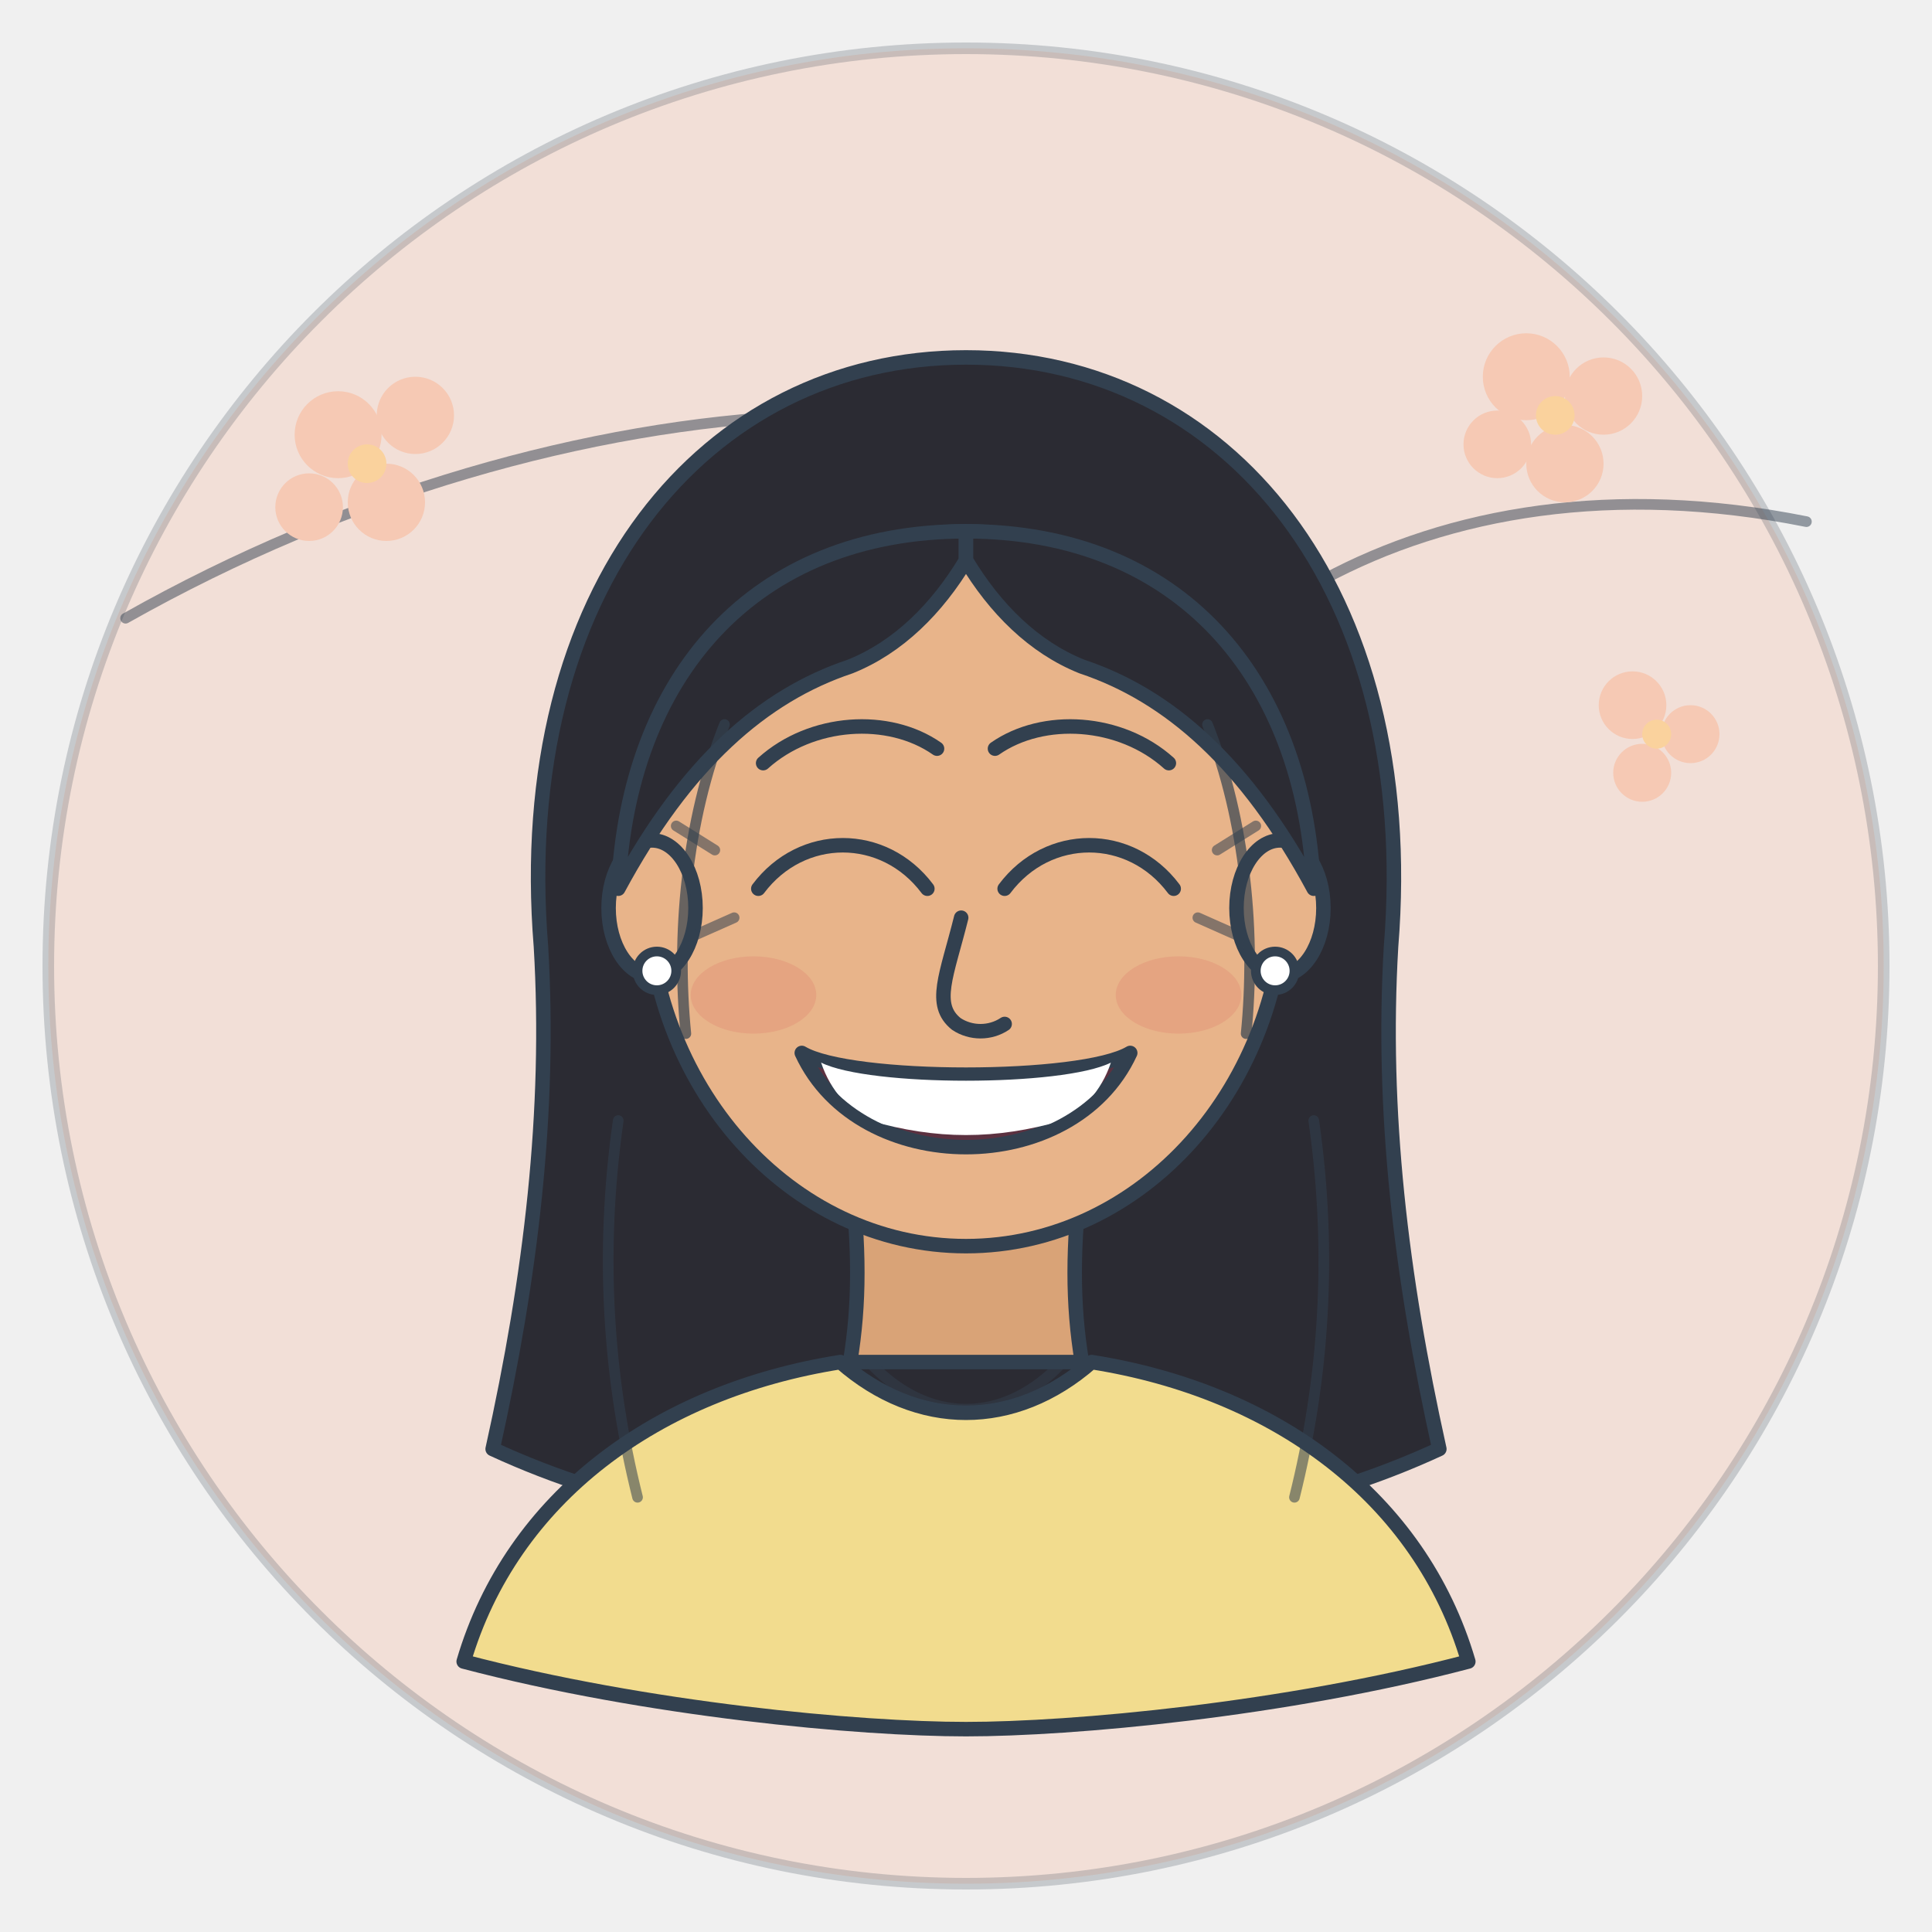
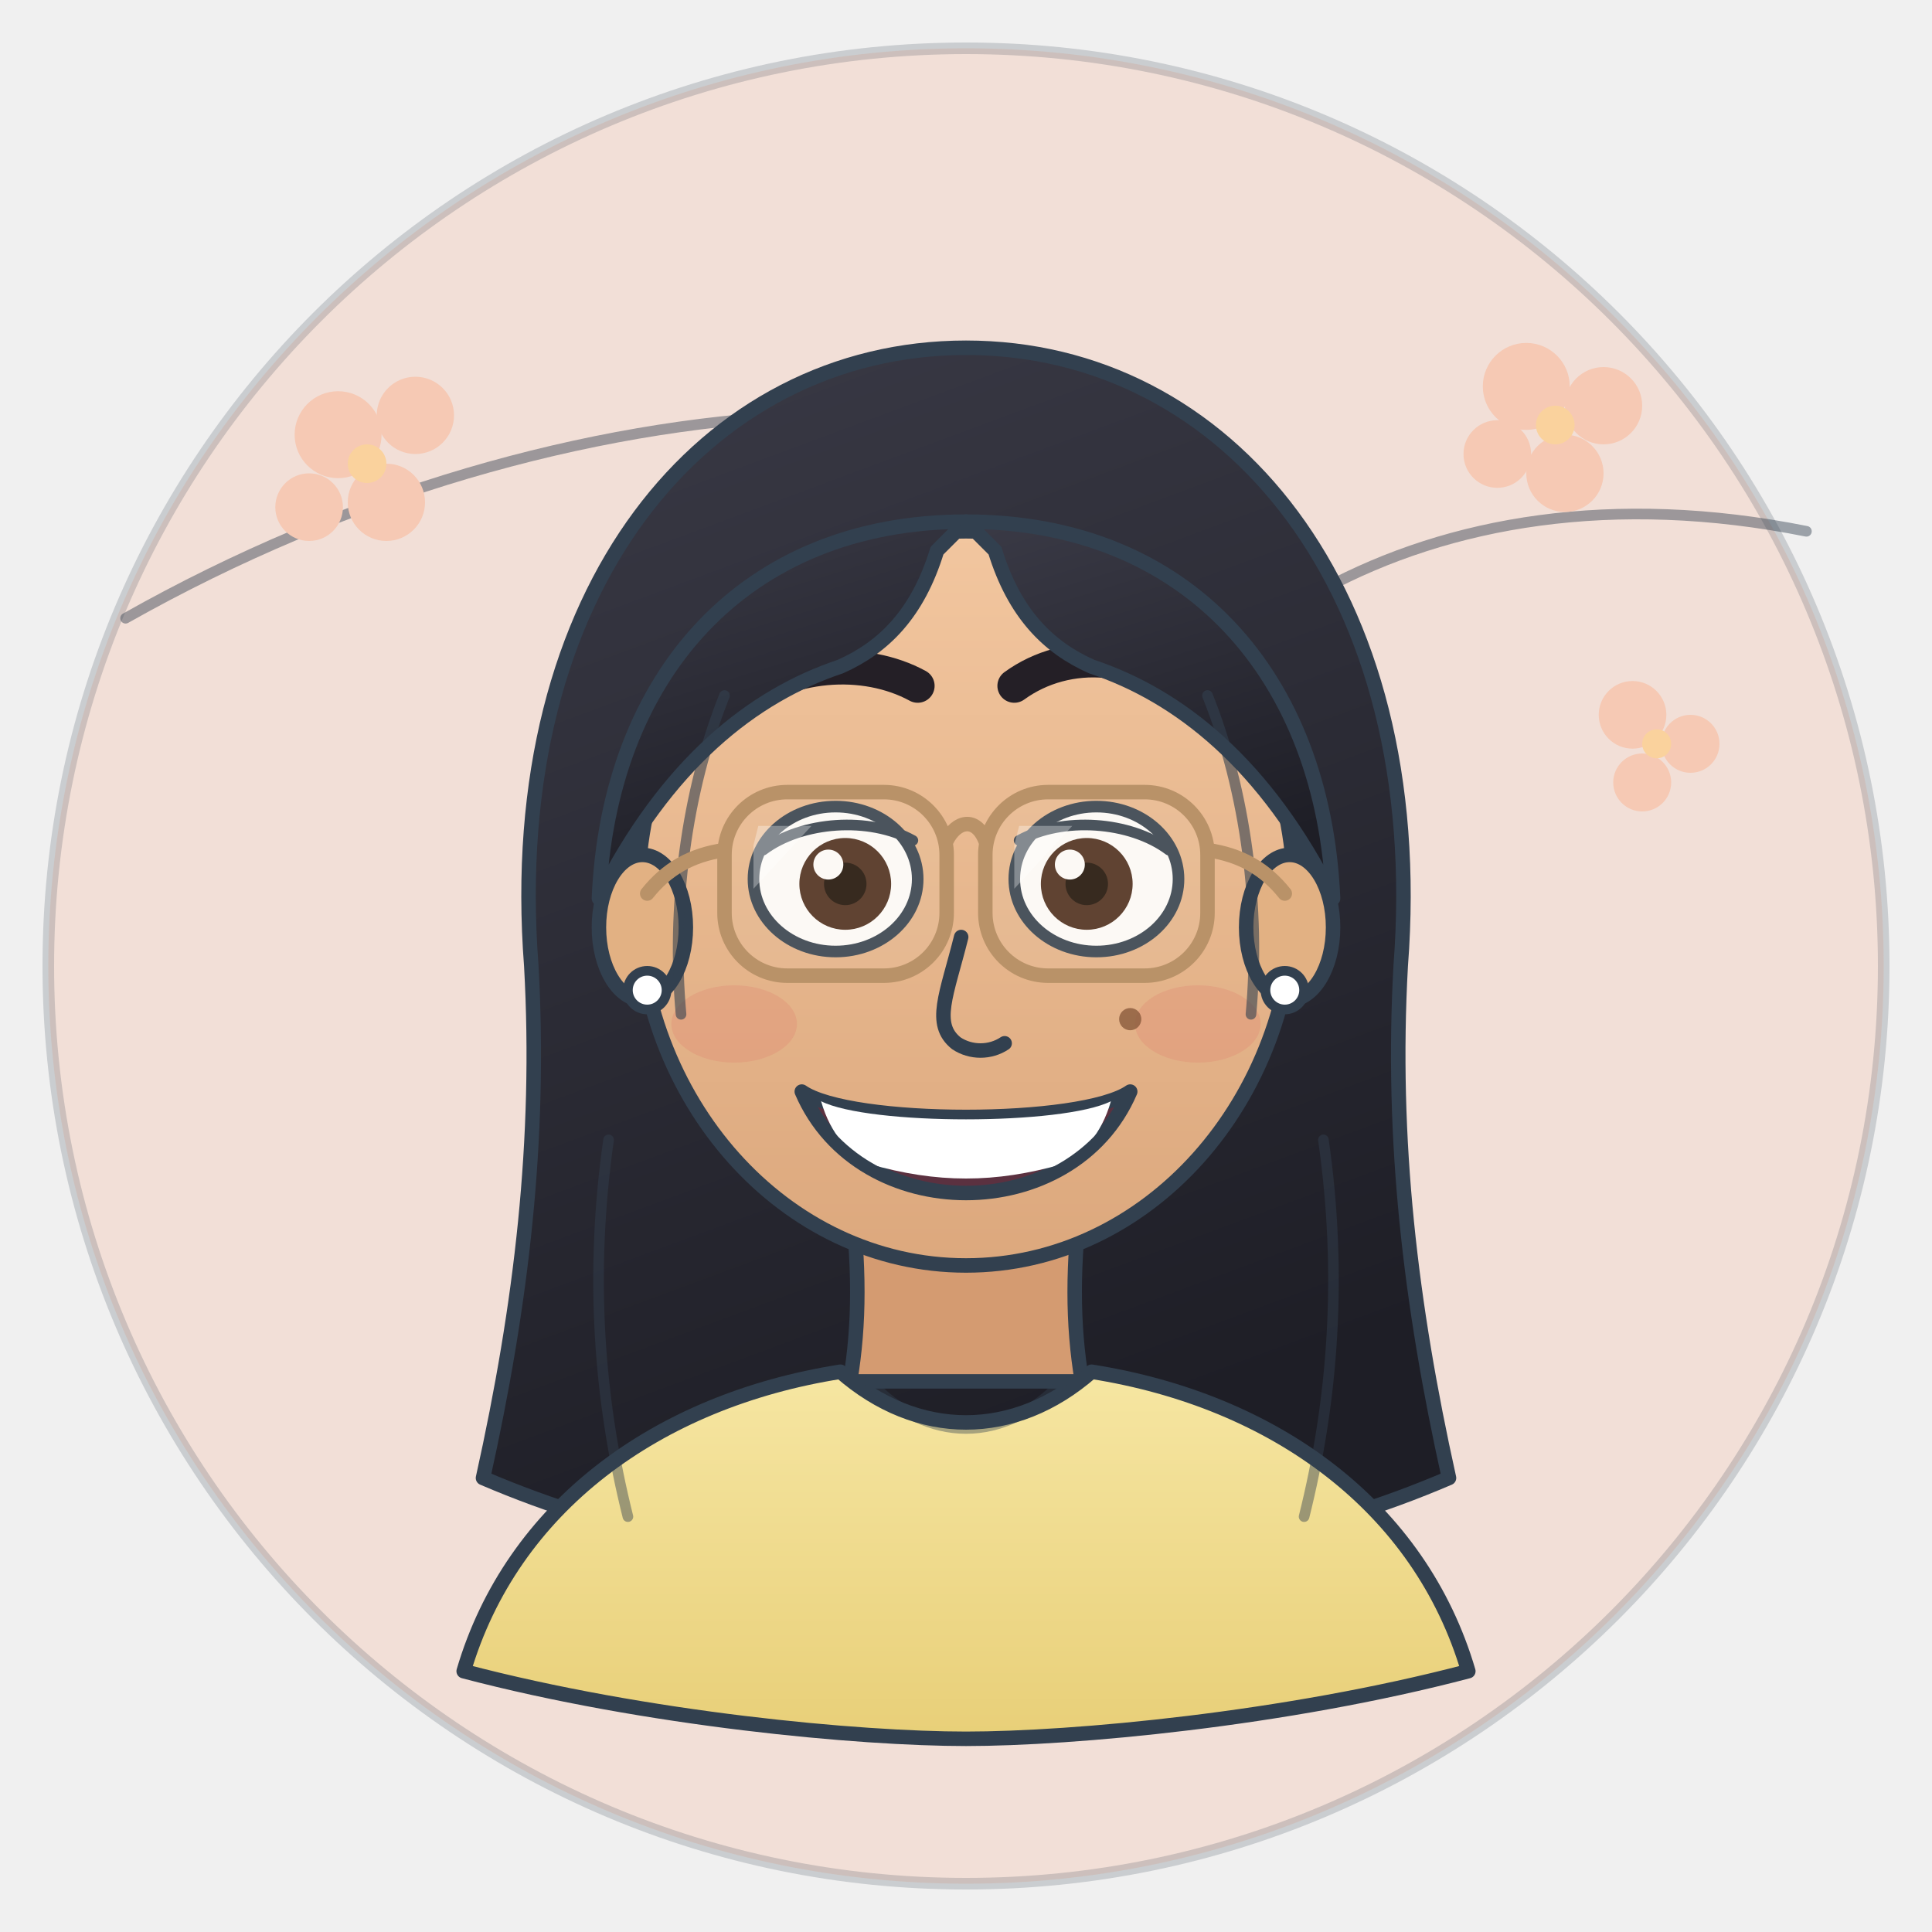
- <svg xmlns="http://www.w3.org/2000/svg" viewBox="0 0 400 400" fill="none" role="img" aria-label="Illustrated portrait of Siddhi Manche, smiling, under cherry blossoms">
+ <svg xmlns="http://www.w3.org/2000/svg" viewBox="0 0 400 400" fill="none" role="img" aria-label="Illustrated portrait of Siddhi Manche, smiling in clear-framed glasses, framed by cherry blossoms">
+   <defs>
+     <linearGradient id="skin" x1="0" y1="0" x2="0" y2="1">
+       <stop offset="0" stop-color="#f2c69f" />
+       <stop offset="1" stop-color="#dca87d" />
+     </linearGradient>
+     <linearGradient id="hair" x1="0" y1="0" x2="0.3" y2="1">
+       <stop offset="0" stop-color="#3a3a46" />
+       <stop offset="1" stop-color="#1e1e26" />
+     </linearGradient>
+     <linearGradient id="top" x1="0" y1="0" x2="0" y2="1">
+       <stop offset="0" stop-color="#f6e6a2" />
+       <stop offset="1" stop-color="#e8cf78" />
+     </linearGradient>
+   </defs>
  <style>
    .s{stroke:#32404f;stroke-width:3;stroke-linecap:round;stroke-linejoin:round}
    .t{stroke:#32404f;stroke-width:2.2;stroke-linecap:round;stroke-linejoin:round}
    .n{fill:none}
-     .bloom1{animation:bob 5.2s ease-in-out infinite;transform-origin:78px 96px}
-     .bloom2{animation:bob 5.2s ease-in-out .9s infinite;transform-origin:322px 84px}
-     .bloom3{animation:bob 5.2s ease-in-out 1.8s infinite;transform-origin:342px 150px}
+     .bloom1{animation:bob 5.2s ease-in-out infinite;transform-origin:76px 96px}
+     .bloom2{animation:bob 5.2s ease-in-out .9s infinite;transform-origin:322px 86px}
+     .bloom3{animation:bob 5.2s ease-in-out 1.8s infinite;transform-origin:344px 152px}
    @keyframes bob{0%,100%{transform:translateY(0) rotate(0deg)}50%{transform:translateY(-4px) rotate(3deg)}}
    @media (prefers-reduced-motion: reduce){ .bloom1,.bloom2,.bloom3{animation:none} }
  </style>
  <circle cx="200" cy="200" r="190" fill="#f6c9b4" opacity=".42" />
-   <circle cx="200" cy="200" r="190" class="n" stroke="#32404f" stroke-width="2.4" opacity=".22" />
-   <path class="t n" d="M26 128 c46 -26 96 -40 140 -42" opacity=".5" />
-   <path class="t n" d="M374 108 c-40 -8 -74 -2 -100 12" opacity=".5" />
+   <circle cx="200" cy="200" r="190" class="n" stroke="#32404f" stroke-width="2.4" opacity=".2" />
+   <path class="t n" d="M26 128 c46 -26 96 -40 140 -42" opacity=".45" />
+   <path class="t n" d="M374 110 c-40 -8 -74 -2 -100 12" opacity=".45" />
  <g class="bloom1">
    <circle cx="70" cy="90" r="9" fill="#f6c9b4" />
    <circle cx="86" cy="86" r="8" fill="#f6c9b4" />
    <circle cx="80" cy="104" r="8" fill="#f6c9b4" />
    <circle cx="64" cy="105" r="7" fill="#f6c9b4" />
    <circle cx="76" cy="96" r="4" fill="#fad29d" />
  </g>
  <g class="bloom2">
-     <circle cx="316" cy="78" r="9" fill="#f6c9b4" />
-     <circle cx="332" cy="82" r="8" fill="#f6c9b4" />
-     <circle cx="324" cy="96" r="8" fill="#f6c9b4" />
-     <circle cx="310" cy="92" r="7" fill="#f6c9b4" />
-     <circle cx="322" cy="86" r="4" fill="#fad29d" />
+     <circle cx="316" cy="80" r="9" fill="#f6c9b4" />
+     <circle cx="332" cy="84" r="8" fill="#f6c9b4" />
+     <circle cx="324" cy="98" r="8" fill="#f6c9b4" />
+     <circle cx="310" cy="94" r="7" fill="#f6c9b4" />
+     <circle cx="322" cy="88" r="4" fill="#fad29d" />
  </g>
  <g class="bloom3">
-     <circle cx="338" cy="146" r="7" fill="#f6c9b4" />
-     <circle cx="350" cy="152" r="6" fill="#f6c9b4" />
-     <circle cx="340" cy="160" r="6" fill="#f6c9b4" />
-     <circle cx="343" cy="152" r="3" fill="#fad29d" />
+     <circle cx="338" cy="148" r="7" fill="#f6c9b4" />
+     <circle cx="350" cy="154" r="6" fill="#f6c9b4" />
+     <circle cx="340" cy="162" r="6" fill="#f6c9b4" />
+     <circle cx="343" cy="154" r="3" fill="#fad29d" />
  </g>
-   <path class="s" d="M112 196 c-6 -74 34 -122 88 -122 c54 0 94 48 88 122                      c-2 34 2 68 10 104 c-26 12 -56 18 -98 18 c-42 0 -72 -6 -98 -18                      c8 -36 12 -70 10 -104 z" fill="#2b2b33" />
-   <path class="s" d="M176 242 c2 16 2 28 0 40 h48 c-2 -12 -2 -24 0 -40 z" fill="#d9a377" />
-   <path class="t n" d="M180 250 c12 9 28 9 40 0" opacity=".4" />
-   <path class="s" d="M96 344 c10 -34 40 -56 78 -62 c16 14 36 14 52 0 c38 6 68 28 78 62                      c-38 10 -82 14 -104 14 c-22 0 -66 -4 -104 -14 z" fill="#f2dc8e" />
-   <path class="t n" d="M180 282 c12 13 28 13 40 0" opacity=".45" />
-   <ellipse class="s" cx="200" cy="184" rx="66" ry="74" fill="#e8b48a" />
-   <ellipse class="s" cx="135" cy="188" rx="9" ry="14" fill="#e8b48a" />
-   <ellipse class="s" cx="265" cy="188" rx="9" ry="14" fill="#e8b48a" />
-   <circle cx="136" cy="201" r="4" fill="#ffffff" stroke="#32404f" stroke-width="2" />
-   <circle cx="264" cy="201" r="4" fill="#ffffff" stroke="#32404f" stroke-width="2" />
-   <path class="s n" d="M158 158 c10 -9 26 -10 36 -3" />
-   <path class="s n" d="M206 155 c10 -7 26 -6 36 3" />
-   <path class="s n" d="M157 184 c9 -12 26 -12 35 0" />
-   <path class="s n" d="M208 184 c9 -12 26 -12 35 0" />
-   <path class="t n" d="M148 176 l-8 -5 M152 190 l-9 4" opacity=".55" />
-   <path class="t n" d="M252 176 l8 -5 M248 190 l9 4" opacity=".55" />
-   <path class="s n" d="M199 190 c-3 12 -6 18 -1 22 c3 2 7 2 10 0" />
-   <path class="s" d="M166 218 c12 26 56 26 68 0 c-10 6 -58 6 -68 0 z" fill="#5b3140" />
-   <path d="M170 220 c10 5 50 5 60 0 c-2 6 -6 10 -10 12 c-14 4 -26 4 -40 0 c-4 -2 -8 -6 -10 -12 z" fill="#ffffff" />
-   <path class="t n" d="M166 218 c12 26 56 26 68 0" />
-   <ellipse cx="156" cy="206" rx="13" ry="8" fill="#e08a72" opacity=".38" />
-   <ellipse cx="244" cy="206" rx="13" ry="8" fill="#e08a72" opacity=".38" />
-   <path class="s" d="M200 110 c-44 0 -70 30 -72 74 c14 -26 30 -40 48 -46                      c10 -4 18 -12 24 -22 z" fill="#2b2b33" />
-   <path class="s" d="M200 110 c44 0 70 30 72 74 c-14 -26 -30 -40 -48 -46                      c-10 -4 -18 -12 -24 -22 z" fill="#2b2b33" />
-   <path class="t n" d="M150 150 c-8 20 -10 44 -8 64" stroke="#5c5c68" opacity=".7" />
-   <path class="t n" d="M250 150 c8 20 10 44 8 64" stroke="#5c5c68" opacity=".7" />
-   <path class="t n" d="M128 232 c-4 28 -2 54 4 78" stroke="#5c5c68" opacity=".55" />
-   <path class="t n" d="M272 232 c4 28 2 54 -4 78" stroke="#5c5c68" opacity=".55" />
+   <path class="s" d="M110 200 c-6 -78 36 -128 90 -128 c54 0 96 50 90 128                      c-2 36 2 70 10 106 c-28 12 -58 18 -100 18 c-42 0 -72 -6 -100 -18                      c8 -36 12 -70 10 -106 z" fill="url(#hair)" />
+   <path class="s" d="M176 246 c2 16 2 28 0 40 h48 c-2 -12 -2 -24 0 -40 z" fill="#d49b71" />
+   <path class="t n" d="M180 254 c12 9 28 9 40 0" opacity=".38" />
+   <path class="s" d="M96 346 c10 -34 40 -56 78 -62 c16 14 36 14 52 0 c38 6 68 28 78 62                      c-38 10 -82 14 -104 14 c-22 0 -66 -4 -104 -14 z" fill="url(#top)" />
+   <path class="t n" d="M180 286 c12 13 28 13 40 0" opacity=".4" />
+   <ellipse class="s" cx="200" cy="186" rx="68" ry="76" fill="url(#skin)" />
+   <ellipse class="s" cx="133" cy="192" rx="9" ry="15" fill="#e2b183" />
+   <ellipse class="s" cx="267" cy="192" rx="9" ry="15" fill="#e2b183" />
+   <circle cx="134" cy="205" r="4" fill="#ffffff" stroke="#32404f" stroke-width="2" />
+   <circle cx="266" cy="205" r="4" fill="#ffffff" stroke="#32404f" stroke-width="2" />
+   <path d="M152 146 c11 -9 27 -10 38 -4" stroke="#241f26" stroke-width="7" stroke-linecap="round" fill="none" />
+   <path d="M210 142 c11 -8 27 -7 38 4" stroke="#241f26" stroke-width="7" stroke-linecap="round" fill="none" />
+   <ellipse cx="173" cy="182" rx="17" ry="15" fill="#ffffff" stroke="#32404f" stroke-width="2.4" />
+   <ellipse cx="227" cy="182" rx="17" ry="15" fill="#ffffff" stroke="#32404f" stroke-width="2.4" />
+   <circle cx="175" cy="183" r="9.5" fill="#4a2c1d" />
+   <circle cx="225" cy="183" r="9.5" fill="#4a2c1d" />
+   <circle cx="175" cy="183" r="4.4" fill="#1b0f07" />
+   <circle cx="225" cy="183" r="4.4" fill="#1b0f07" />
+   <circle cx="171.5" cy="179" r="3.1" fill="#ffffff" />
+   <circle cx="221.5" cy="179" r="3.1" fill="#ffffff" />
+   <path class="t n" d="M158 176 c8 -6 22 -7 31 -2" stroke-width="2.6" />
+   <path class="t n" d="M211 174 c9 -5 23 -4 31 2" stroke-width="2.6" />
+   <path class="s n" d="M199 194 c-3 12 -6 18 -1 22 c3 2 7 2 10 0" stroke-width="2.6" />
+   <path class="s" d="M166 226 c12 28 56 28 68 0 c-10 7 -58 7 -68 0 z" fill="#5b3140" />
+   <path d="M170 228 c10 5 50 5 60 0 c-2 7 -6 11 -10 13 c-14 4 -26 4 -40 0 c-4 -2 -8 -6 -10 -13 z" fill="#ffffff" />
+   <path class="t n" d="M166 226 c12 28 56 28 68 0" />
+   <ellipse cx="152" cy="212" rx="13" ry="8" fill="#e08a72" opacity=".35" />
+   <ellipse cx="248" cy="212" rx="13" ry="8" fill="#e08a72" opacity=".35" />
+   <circle cx="234" cy="211" r="2.3" fill="#8a5a3c" opacity=".8" />
+   <path class="s" d="M200 108 c-46 0 -74 32 -76 78 c14 -28 32 -42 50 -48                      c9 -4 16 -11 20 -24 z" fill="url(#hair)" />
+   <path class="s" d="M200 108 c46 0 74 32 76 78 c-14 -28 -32 -42 -50 -48                      c-9 -4 -16 -11 -20 -24 z" fill="url(#hair)" />
+   <path class="t n" d="M150 144 c-8 20 -11 44 -9 66" stroke="#6a6a78" opacity=".6" />
+   <path class="t n" d="M250 144 c8 20 11 44 9 66" stroke="#6a6a78" opacity=".6" />
+   <path class="t n" d="M126 236 c-4 28 -2 54 4 78" stroke="#6a6a78" opacity=".45" />
+   <path class="t n" d="M274 236 c4 28 2 54 -4 78" stroke="#6a6a78" opacity=".45" />
+   <g>
+     <rect x="150" y="164" width="46" height="38" rx="13" fill="#e8d2b6" fill-opacity=".14" stroke="#b99268" stroke-width="3" />
+     <rect x="204" y="164" width="46" height="38" rx="13" fill="#e8d2b6" fill-opacity=".14" stroke="#b99268" stroke-width="3" />
+     <path d="M196 174 c2 -4 6 -5 8 0" stroke="#b99268" stroke-width="3" fill="none" stroke-linecap="round" />
+     <path d="M150 176 c-7 1 -12 4 -16 9" stroke="#b99268" stroke-width="3" fill="none" stroke-linecap="round" />
+     <path d="M250 176 c7 1 12 4 16 9" stroke="#b99268" stroke-width="3" fill="none" stroke-linecap="round" />
+     <path d="M157 171 l11 0 l-12 13 l0 -9 z" fill="#ffffff" opacity=".32" />
+     <path d="M211 171 l11 0 l-12 13 l0 -9 z" fill="#ffffff" opacity=".32" />
+   </g>
</svg>
